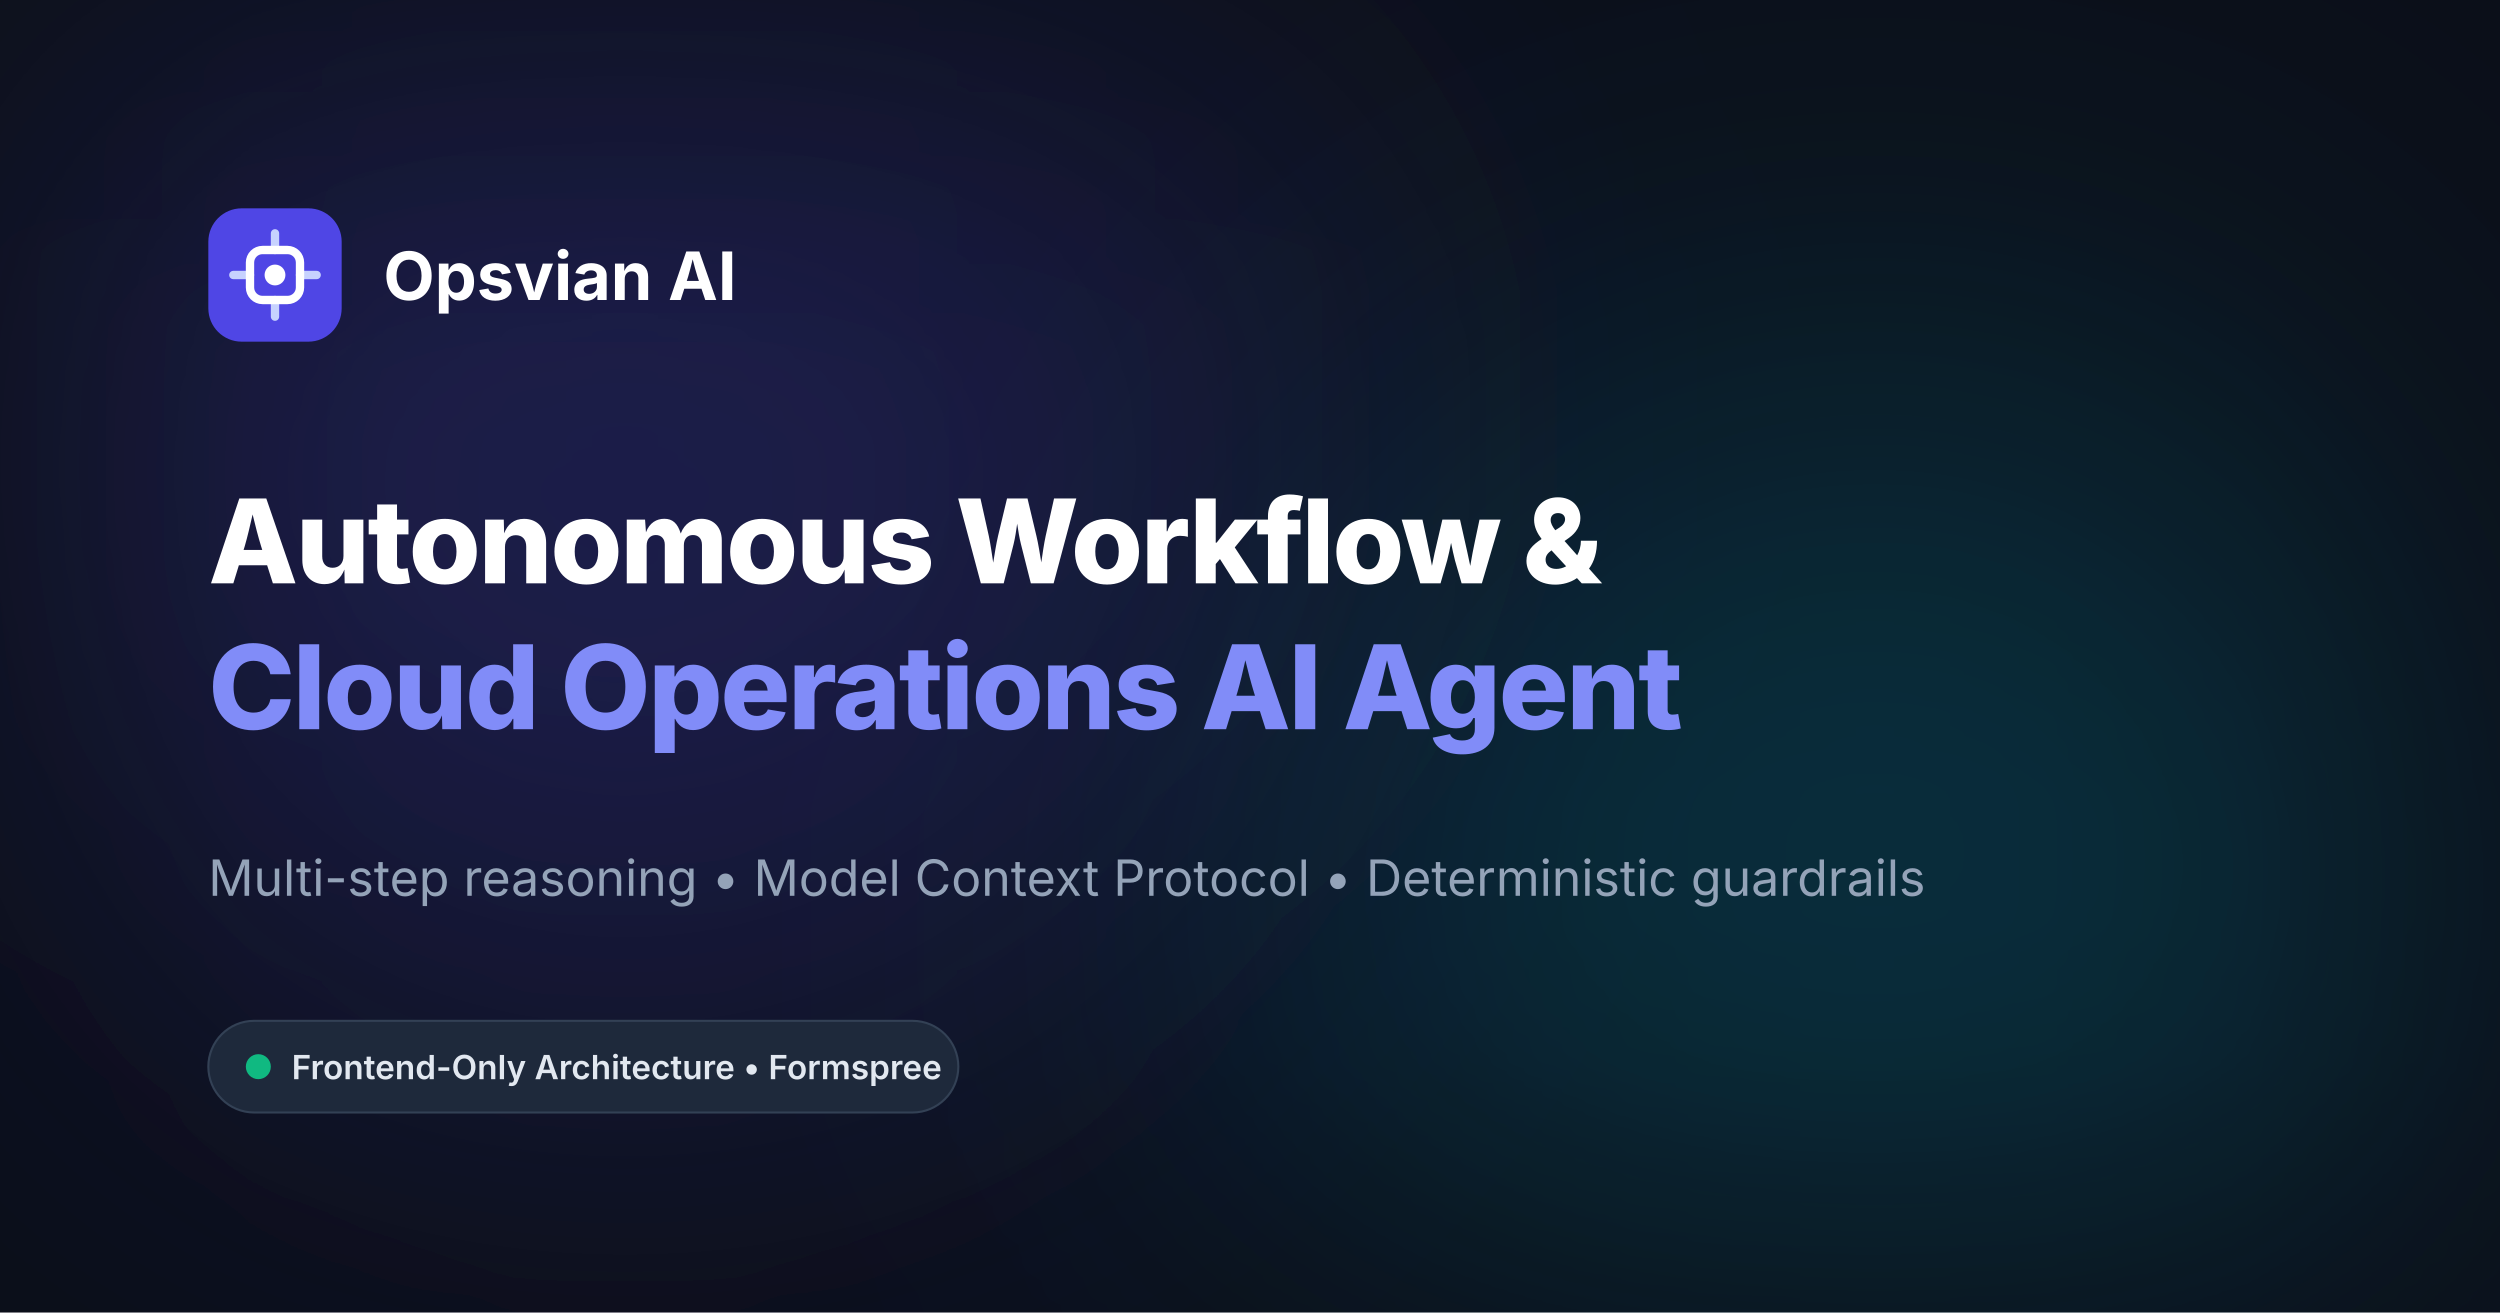
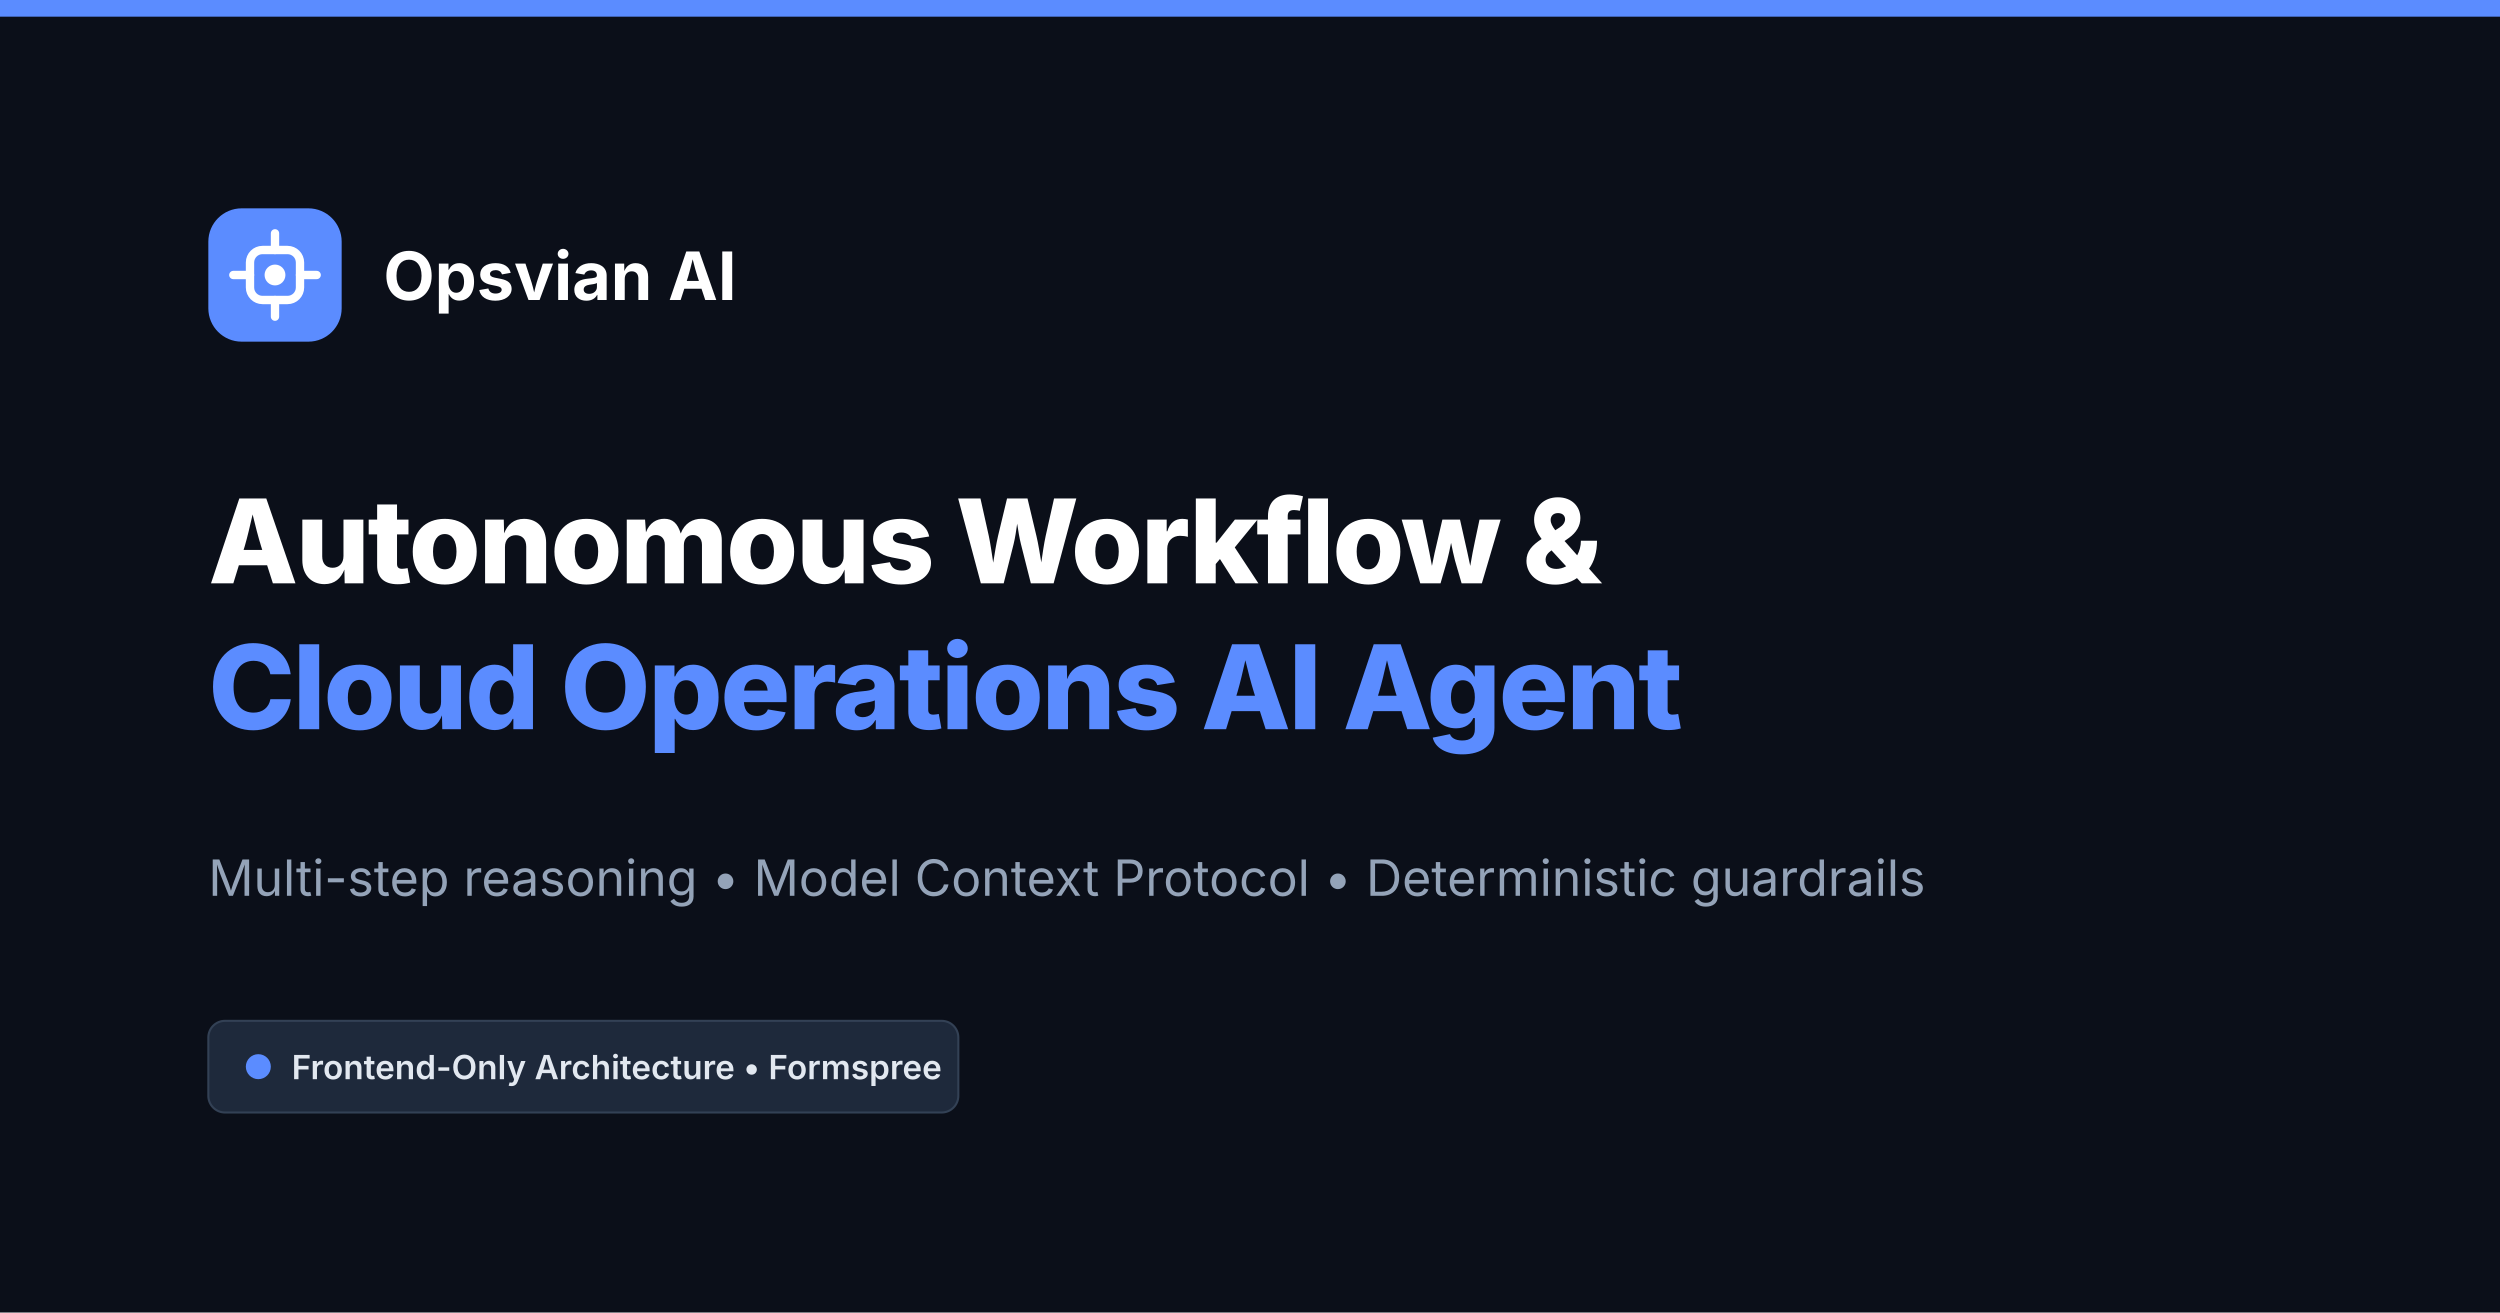
<svg xmlns="http://www.w3.org/2000/svg" width="1200" height="630" viewBox="0 0 1200 630" fill="none">
  <rect width="1200" height="630" fill="#0B0F19" />
-   <circle cx="300" cy="200" r="300" fill="#4F46E5" fill-opacity="0.25" filter="blur(140px)" />
-   <circle cx="900" cy="450" r="280" fill="#06B6D4" fill-opacity="0.2" filter="blur(140px)" />
+   <rect x="0" y="0" width="1200" height="8" fill="#5B8CFF" />
  <g transform="translate(100, 100)">
-     <rect width="64" height="64" rx="16" fill="#4F46E5" />
-     <path d="M32 12V20M32 44V52M12 32H20M44 32H52" stroke="#C7D2FE" stroke-width="4" stroke-linecap="round" />
+     <rect width="64" height="64" rx="16" fill="#5B8CFF" />
+     <path d="M32 12V20M32 44V52M12 32H20M44 32H52" stroke="#FFFFFF" stroke-width="4" stroke-linecap="round" />
    <rect x="20" y="20" width="24" height="24" rx="6" stroke="#FFFFFF" stroke-width="4" />
    <circle cx="32" cy="32" r="5" fill="#FFFFFF" />
    <text x="84" y="44" font-family="system-ui, -apple-system, sans-serif" font-size="32" font-weight="bold" fill="#FFFFFF">Opsvian AI</text>
  </g>
  <text x="100" y="280" font-family="system-ui, -apple-system, sans-serif" font-size="56" font-weight="800" fill="#FFFFFF" letter-spacing="-0.02em">
    Autonomous Workflow &amp;
  </text>
-   <text x="100" y="350" font-family="system-ui, -apple-system, sans-serif" font-size="56" font-weight="800" fill="#818CF8" letter-spacing="-0.02em">
+   <text x="100" y="350" font-family="system-ui, -apple-system, sans-serif" font-size="56" font-weight="800" fill="#5B8CFF" letter-spacing="-0.02em">
    Cloud Operations AI Agent
  </text>
  <text x="100" y="430" font-family="system-ui, -apple-system, sans-serif" font-size="24" font-weight="400" fill="#94A3B8">
    Multi-step reasoning • Model Context Protocol • Deterministic guardrails
  </text>
  <g transform="translate(100, 490)">
-     <rect width="360" height="44" rx="22" fill="#1E293B" stroke="#334155" />
-     <circle cx="24" cy="22" r="6" fill="#10B981" />
+     <rect width="360" height="44" rx="8" fill="#1E293B" stroke="#334155" />
+     <circle cx="24" cy="22" r="6" fill="#5B8CFF" />
    <text x="40" y="28" font-family="system-ui, -apple-system, sans-serif" font-size="16" font-weight="600" fill="#E2E8F0">
      Frontend-Only Architecture • Formspree
    </text>
  </g>
</svg>
